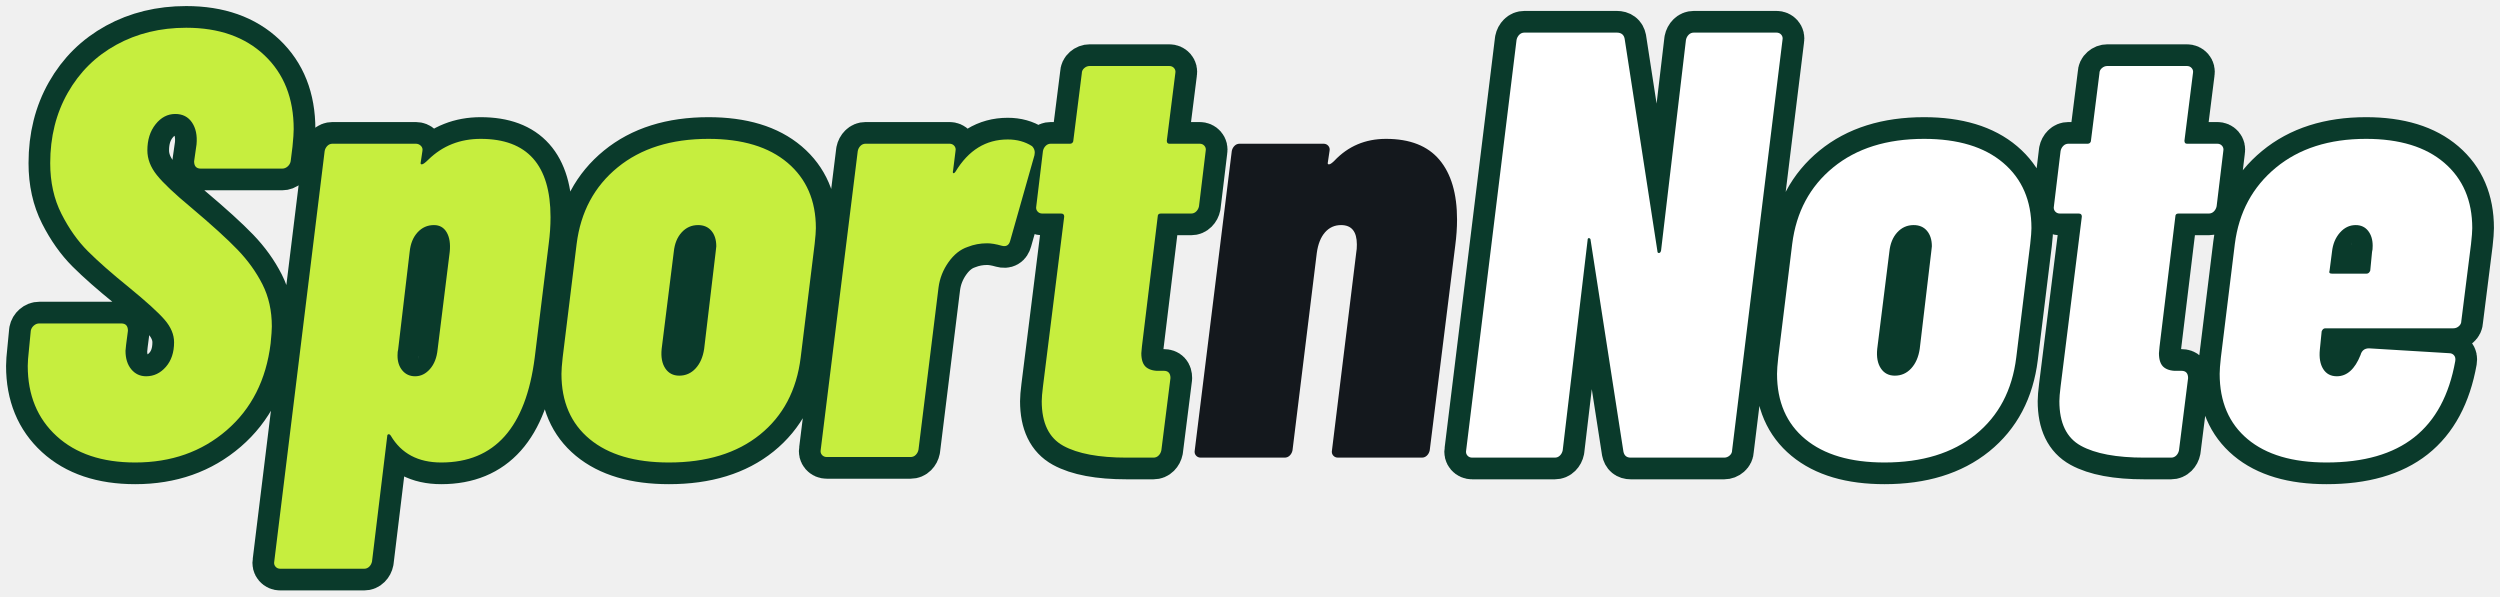
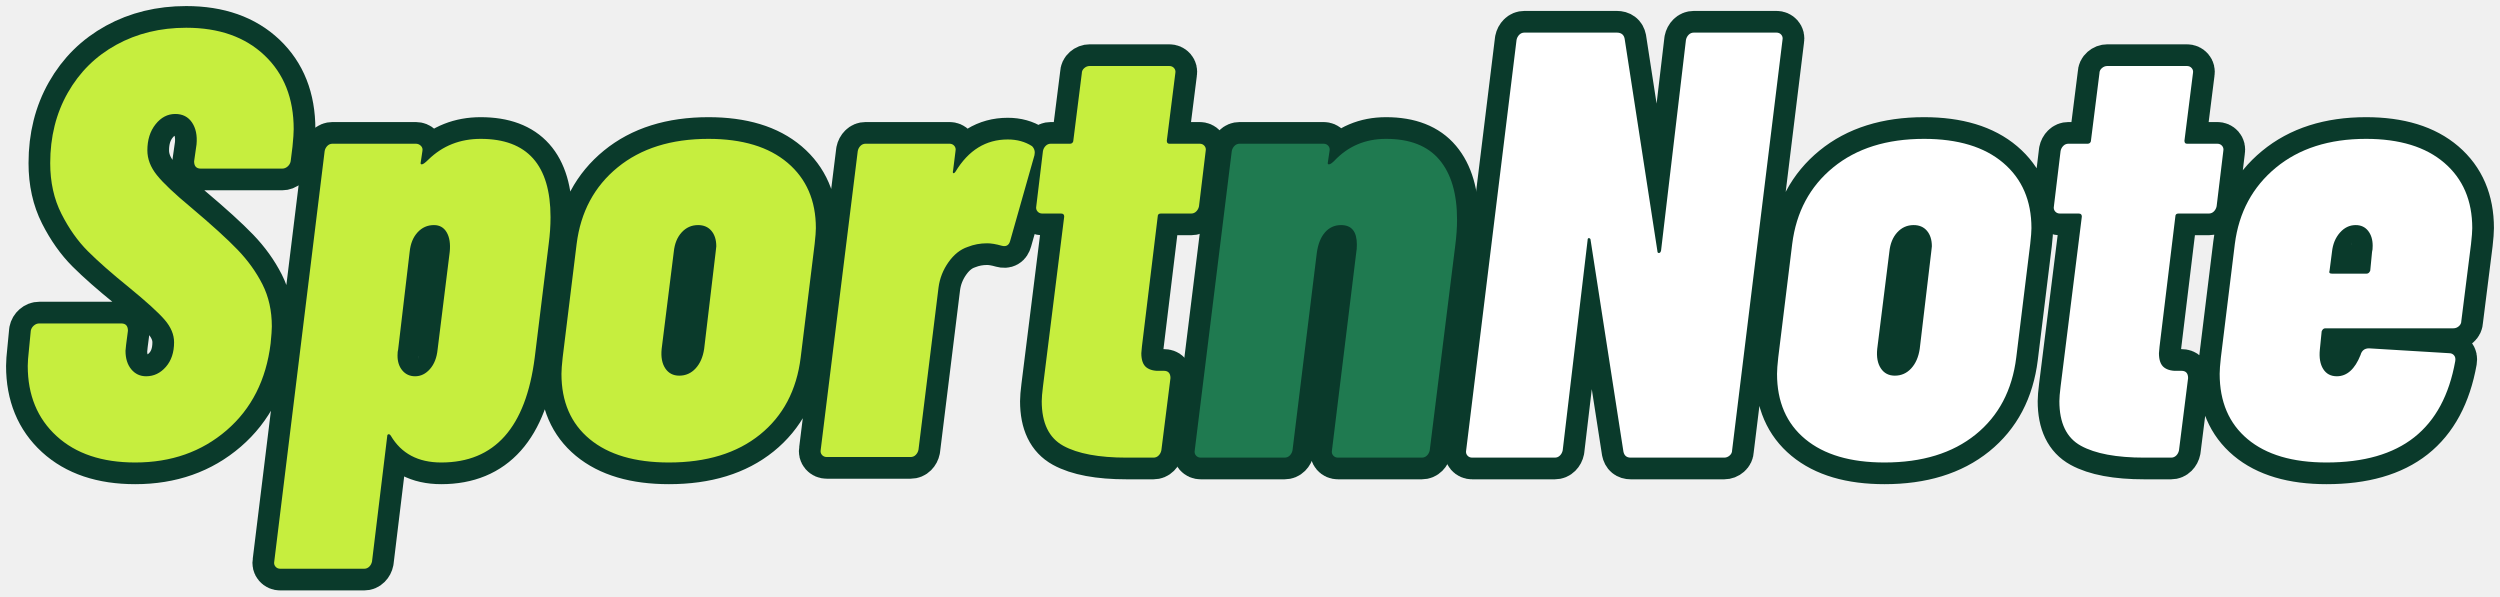
<svg xmlns="http://www.w3.org/2000/svg" viewBox="0 0 411.74 98.24" role="img" aria-label="SportnNote">
  <path d="M22.27 76.17Q14.07 76.17 9.32 71.82Q4.57 67.47 4.57 60.27L4.57 60.27Q4.57 59.37 4.77 57.57L4.77 57.57L5.07 54.47Q5.17 53.97 5.57 53.62Q5.97 53.27 6.47 53.27L6.47 53.27L19.97 53.27Q21.07 53.27 21.07 54.47L21.07 54.47L20.77 56.77L20.67 57.77Q20.67 59.67 21.62 60.82Q22.57 61.97 24.07 61.97L24.07 61.97Q25.97 61.97 27.32 60.42Q28.67 58.87 28.67 56.37L28.67 56.37Q28.67 54.47 27.12 52.67Q25.57 50.87 21.17 47.27L21.17 47.27Q16.97 43.87 14.47 41.37Q11.97 38.87 10.12 35.22Q8.27 31.57 8.27 26.87L8.27 26.87Q8.27 20.37 11.17 15.27Q14.07 10.17 19.17 7.37Q24.27 4.57 30.67 4.57L30.67 4.57Q38.77 4.57 43.57 9.12Q48.37 13.67 48.37 21.27L48.37 21.27Q48.37 22.17 48.17 24.17L48.17 24.17L47.87 26.57Q47.77 27.07 47.37 27.42Q46.97 27.77 46.47 27.77L46.47 27.77L33.07 27.77Q31.97 27.77 31.97 26.57L31.97 26.57L32.37 23.77Q32.57 21.57 31.62 20.17Q30.67 18.77 28.87 18.77L28.87 18.77Q26.97 18.77 25.62 20.47Q24.27 22.17 24.27 24.77L24.27 24.77Q24.27 26.87 25.82 28.82Q27.37 30.77 31.47 34.17L31.47 34.17Q36.57 38.47 39.12 41.12Q41.67 43.77 43.22 46.82Q44.77 49.87 44.77 53.77L44.77 53.77Q44.77 54.57 44.57 56.57L44.57 56.57Q43.47 65.57 37.32 70.87Q31.17 76.17 22.27 76.17L22.27 76.17ZM79.17 22.87Q90.67 22.87 90.67 35.77L90.67 35.77Q90.67 37.87 90.37 40.17L90.37 40.17L88.07 58.87Q85.87 76.17 72.67 76.17L72.67 76.17Q66.97 76.17 64.37 71.77L64.37 71.77Q64.17 71.47 63.97 71.52Q63.77 71.57 63.77 71.87L63.77 71.87L61.27 92.47Q61.17 92.97 60.82 93.32Q60.47 93.67 59.97 93.67L59.97 93.67L46.17 93.67Q45.67 93.67 45.37 93.32Q45.07 92.97 45.17 92.47L45.17 92.47L53.47 24.87Q53.57 24.37 53.92 24.02Q54.27 23.67 54.77 23.67L54.77 23.67L68.47 23.67Q68.97 23.67 69.32 24.02Q69.67 24.37 69.57 24.87L69.57 24.87L69.27 26.87Q69.27 27.07 69.47 27.07L69.47 27.07Q69.77 27.07 70.57 26.27L70.57 26.27Q74.07 22.87 79.17 22.87L79.17 22.87ZM74.07 41.47Q74.27 39.47 73.57 38.27Q72.87 37.07 71.47 37.07L71.47 37.07Q69.87 37.07 68.77 38.27Q67.67 39.47 67.47 41.47L67.47 41.47L65.57 57.57Q65.47 57.87 65.47 58.57L65.47 58.57Q65.47 60.07 66.27 61.02Q67.07 61.97 68.37 61.97L68.37 61.97Q69.77 61.97 70.82 60.77Q71.87 59.57 72.07 57.57L72.07 57.57L74.07 41.47ZM110.17 76.17Q101.77 76.17 97.12 72.32Q92.47 68.47 92.47 61.57L92.47 61.57Q92.47 60.67 92.67 58.87L92.67 58.87L94.97 40.17Q95.97 32.27 101.72 27.57Q107.47 22.87 116.67 22.87L116.67 22.87Q125.07 22.87 129.72 26.82Q134.37 30.77 134.37 37.57L134.37 37.57Q134.37 38.37 134.17 40.17L134.17 40.17L131.87 58.87Q130.87 66.97 125.17 71.57Q119.47 76.17 110.17 76.17L110.17 76.17ZM111.87 61.87Q113.47 61.87 114.57 60.67Q115.67 59.47 115.97 57.47L115.97 57.47L117.87 41.47L117.97 40.57Q117.97 38.97 117.17 38.02Q116.37 37.07 114.97 37.07L114.97 37.07Q113.37 37.07 112.27 38.27Q111.17 39.47 110.97 41.47L110.97 41.47L108.97 57.47Q108.77 59.47 109.57 60.67Q110.37 61.87 111.87 61.87L111.87 61.87ZM165.97 22.97Q168.27 22.97 169.97 24.07L169.97 24.07Q170.57 24.67 170.37 25.57L170.37 25.57L166.37 39.67Q166.07 40.77 164.97 40.47L164.97 40.47Q163.57 40.07 162.57 40.07L162.57 40.07Q160.87 40.07 159.37 40.67L159.37 40.67Q157.57 41.27 156.22 43.17Q154.87 45.07 154.57 47.37L154.57 47.37L151.27 74.07Q151.17 74.57 150.82 74.92Q150.47 75.27 149.97 75.27L149.97 75.27L136.17 75.27Q135.67 75.27 135.37 74.92Q135.07 74.57 135.17 74.07L135.17 74.07L141.27 24.87Q141.37 24.37 141.72 24.02Q142.07 23.67 142.57 23.67L142.57 23.67L156.37 23.67Q156.87 23.67 157.17 24.02Q157.47 24.37 157.37 24.87L157.37 24.87L156.97 28.07Q156.87 28.47 157.02 28.52Q157.17 28.57 157.37 28.27L157.37 28.27Q160.57 22.97 165.97 22.97L165.97 22.97ZM197.47 33.97Q197.37 34.47 197.02 34.82Q196.67 35.17 196.17 35.17L196.17 35.17L191.17 35.17Q190.67 35.17 190.67 35.67L190.67 35.67L188.07 57.07L187.97 58.17Q187.97 59.87 188.82 60.52Q189.67 61.17 191.27 61.07L191.27 61.07L191.67 61.07Q192.77 61.07 192.77 62.27L192.77 62.27L191.27 74.17Q191.17 74.67 190.82 75.02Q190.47 75.37 189.97 75.37L189.97 75.37L185.57 75.37Q178.67 75.37 175.12 73.42Q171.57 71.47 171.57 66.07L171.57 66.07Q171.57 65.27 171.77 63.67L171.77 63.67L175.27 35.67Q175.27 35.17 174.77 35.17L174.77 35.17L171.67 35.17Q171.17 35.17 170.87 34.82Q170.57 34.47 170.67 33.97L170.67 33.97L171.77 24.87Q171.87 24.37 172.22 24.02Q172.57 23.67 173.07 23.67L173.07 23.67L176.27 23.67Q176.47 23.67 176.62 23.52Q176.77 23.37 176.77 23.17L176.77 23.17L178.17 12.07Q178.17 11.57 178.57 11.22Q178.97 10.87 179.47 10.87L179.47 10.87L192.57 10.87Q193.07 10.87 193.37 11.22Q193.67 11.57 193.57 12.07L193.57 12.07L192.17 23.17Q192.17 23.67 192.57 23.67L192.57 23.67L197.57 23.67Q198.07 23.67 198.37 24.02Q198.67 24.37 198.57 24.87L198.57 24.87L197.47 33.97Z" fill="#0A3A2B" stroke="#0A3A2B" stroke-width="7.143" stroke-linejoin="round" />
+   <path d="M228.27 22.87Q234.17 22.87 237.07 26.32Q239.97 29.77 239.97 36.17L239.97 36.17Q239.97 38.17 239.67 40.47L239.67 40.47L235.47 74.17Q235.37 74.67 235.02 75.02Q234.67 75.37 234.17 75.37L234.17 75.37L220.37 75.37Q219.87 75.37 219.57 75.02Q219.27 74.67 219.37 74.17L219.37 74.17L223.37 41.57Q223.47 41.07 223.47 40.27L223.47 40.27Q223.47 37.07 220.87 37.07L220.87 37.07Q219.27 37.07 218.22 38.27Q217.17 39.47 216.87 41.67L216.87 41.67L212.87 74.17Q212.77 74.67 212.42 75.02Q212.07 75.37 211.57 75.37L211.57 75.37L197.77 75.37Q197.27 75.37 196.97 75.02Q196.67 74.67 196.77 74.17L196.77 74.17L202.87 24.87Q202.97 24.37 203.32 24.02Q203.67 23.67 204.17 23.67L204.17 23.67L217.97 23.67Q218.47 23.67 218.77 24.02Q219.07 24.37 218.97 24.87L218.97 24.87L218.67 26.87Q218.67 27.07 218.87 27.07L218.87 27.07Q219.17 27.07 219.77 26.47L219.77 26.47Q223.17 22.87 228.27 22.87L228.27 22.87Z" fill="#0A3A2B" stroke="#0A3A2B" stroke-width="7.143" stroke-linejoin="round" />
  <path d="M277.67 6.57Q277.77 6.07 278.12 5.72Q278.47 5.37 278.97 5.37L278.97 5.37L292.57 5.37Q293.07 5.37 293.37 5.72Q293.67 6.07 293.57 6.57L293.57 6.57L285.27 74.17Q285.27 74.67 284.87 75.02Q284.47 75.37 283.97 75.37L283.97 75.37L268.57 75.37Q267.57 75.37 267.37 74.37L267.37 74.37L261.97 39.57Q261.97 39.27 261.72 39.22Q261.47 39.17 261.47 39.57L261.47 39.57L257.37 74.17Q257.27 74.67 256.92 75.02Q256.57 75.37 256.07 75.37L256.07 75.37L242.47 75.37Q241.97 75.37 241.67 75.02Q241.37 74.67 241.47 74.17L241.47 74.17L249.77 6.57Q249.87 6.07 250.22 5.72Q250.57 5.37 251.07 5.37L251.07 5.37L266.27 5.37Q267.37 5.37 267.57 6.37L267.57 6.37L272.97 41.37Q272.97 41.67 273.22 41.67Q273.47 41.67 273.57 41.27L273.57 41.27L277.67 6.57ZM310.37 76.17Q301.97 76.17 297.32 72.32Q292.67 68.47 292.67 61.57L292.67 61.57Q292.67 60.67 292.87 58.87L292.87 58.87L295.17 40.17Q296.17 32.27 301.92 27.57Q307.67 22.87 316.87 22.87L316.87 22.87Q325.27 22.87 329.92 26.82Q334.57 30.77 334.57 37.57L334.57 37.57Q334.57 38.37 334.37 40.17L334.37 40.17L332.07 58.87Q331.07 66.97 325.37 71.57Q319.67 76.17 310.37 76.17L310.37 76.17ZM312.07 61.87Q313.67 61.87 314.77 60.67Q315.87 59.47 316.17 57.47L316.17 57.47L318.07 41.47L318.17 40.57Q318.17 38.97 317.37 38.02Q316.57 37.07 315.17 37.07L315.17 37.07Q313.57 37.07 312.47 38.27Q311.37 39.47 311.17 41.47L311.17 41.47L309.17 57.47Q308.97 59.47 309.77 60.67Q310.57 61.87 312.07 61.87L312.07 61.87ZM365.07 33.97Q364.97 34.47 364.62 34.82Q364.27 35.17 363.77 35.17L363.77 35.17L358.77 35.17Q358.27 35.17 358.27 35.67L358.27 35.67L355.67 57.07L355.57 58.17Q355.57 59.87 356.42 60.52Q357.27 61.17 358.87 61.07L358.87 61.07L359.27 61.07Q360.37 61.07 360.37 62.27L360.37 62.27L358.87 74.17Q358.77 74.67 358.42 75.02Q358.07 75.37 357.57 75.37L357.57 75.37L353.17 75.37Q346.27 75.37 342.72 73.42Q339.17 71.47 339.17 66.07L339.17 66.07Q339.17 65.27 339.37 63.67L339.37 63.67L342.87 35.67Q342.87 35.17 342.37 35.17L342.37 35.17L339.27 35.17Q338.77 35.17 338.47 34.82Q338.17 34.47 338.27 33.97L338.27 33.97L339.37 24.87Q339.47 24.37 339.82 24.02Q340.17 23.67 340.67 23.67L340.67 23.67L343.87 23.67Q344.07 23.67 344.22 23.52Q344.37 23.37 344.37 23.17L344.37 23.17L345.77 12.07Q345.77 11.57 346.17 11.22Q346.57 10.87 347.07 10.87L347.07 10.87L360.17 10.87Q360.67 10.87 360.97 11.22Q361.27 11.57 361.17 12.07L361.17 12.07L359.77 23.17Q359.77 23.67 360.17 23.67L360.17 23.67L365.17 23.67Q365.67 23.67 365.97 24.02Q366.27 24.37 366.17 24.87L366.17 24.87L365.07 33.97ZM405.37 52.87Q405.37 53.37 404.97 53.72Q404.57 54.07 404.07 54.07L404.07 54.07L382.97 54.07Q382.57 54.07 382.37 54.57L382.37 54.57L382.07 57.57Q381.87 59.57 382.62 60.77Q383.37 61.97 384.87 61.97L384.87 61.97Q387.37 61.97 388.77 58.47L388.77 58.47Q389.07 57.37 390.17 57.37L390.17 57.37L403.37 58.17Q403.87 58.17 404.17 58.52Q404.47 58.87 404.37 59.47L404.37 59.47Q402.87 67.87 397.62 72.02Q392.37 76.17 383.17 76.17L383.17 76.17Q374.77 76.17 370.17 72.32Q365.57 68.47 365.57 61.57L365.57 61.57Q365.57 60.67 365.77 58.87L365.77 58.87L368.07 40.17Q369.07 32.37 374.82 27.62Q380.57 22.87 389.67 22.87L389.67 22.87Q397.97 22.87 402.57 26.82Q407.17 30.77 407.17 37.57L407.17 37.57Q407.17 38.37 406.97 40.17L406.97 40.17L405.37 52.87ZM387.97 37.07Q386.47 37.07 385.37 38.32Q384.27 39.57 384.07 41.47L384.07 41.47L383.67 44.57Q383.47 45.07 384.07 45.07L384.07 45.07L389.77 45.07Q390.17 45.07 390.37 44.57L390.37 44.57L390.67 41.47Q390.77 41.17 390.77 40.47L390.77 40.47Q390.77 38.97 390.02 38.02Q389.27 37.07 387.97 37.07L387.97 37.07Z" fill="#0A3A2B" stroke="#0A3A2B" stroke-width="7.143" stroke-linejoin="round" />
  <path d="M22.27 76.17Q14.07 76.17 9.32 71.82Q4.57 67.47 4.57 60.27L4.57 60.27Q4.57 59.37 4.77 57.57L4.77 57.57L5.07 54.47Q5.17 53.97 5.57 53.62Q5.97 53.27 6.47 53.27L6.47 53.27L19.97 53.27Q21.07 53.27 21.07 54.47L21.07 54.47L20.77 56.77L20.67 57.77Q20.67 59.67 21.62 60.82Q22.57 61.97 24.07 61.97L24.07 61.97Q25.97 61.97 27.32 60.42Q28.67 58.87 28.67 56.37L28.67 56.37Q28.67 54.47 27.12 52.67Q25.57 50.87 21.17 47.27L21.17 47.27Q16.97 43.87 14.47 41.37Q11.97 38.87 10.12 35.22Q8.27 31.57 8.27 26.87L8.27 26.87Q8.27 20.37 11.17 15.27Q14.07 10.17 19.17 7.37Q24.27 4.57 30.67 4.57L30.67 4.57Q38.77 4.57 43.57 9.12Q48.37 13.67 48.37 21.27L48.37 21.27Q48.37 22.17 48.17 24.17L48.17 24.17L47.87 26.57Q47.77 27.07 47.37 27.42Q46.97 27.77 46.47 27.77L46.47 27.77L33.07 27.77Q31.97 27.77 31.97 26.57L31.97 26.57L32.37 23.77Q32.57 21.57 31.62 20.17Q30.67 18.77 28.87 18.77L28.87 18.77Q26.97 18.77 25.62 20.47Q24.27 22.17 24.27 24.77L24.27 24.77Q24.27 26.87 25.82 28.82Q27.37 30.77 31.47 34.17L31.47 34.17Q36.57 38.47 39.12 41.12Q41.67 43.77 43.22 46.82Q44.77 49.87 44.77 53.77L44.77 53.77Q44.77 54.57 44.57 56.57L44.57 56.57Q43.47 65.57 37.32 70.87Q31.17 76.17 22.27 76.17L22.27 76.17ZM79.17 22.87Q90.67 22.87 90.67 35.77L90.67 35.77Q90.67 37.87 90.37 40.17L90.37 40.17L88.07 58.87Q85.87 76.17 72.67 76.17L72.67 76.17Q66.97 76.17 64.37 71.77L64.37 71.77Q64.17 71.47 63.97 71.52Q63.77 71.57 63.77 71.87L63.77 71.87L61.27 92.47Q61.17 92.97 60.82 93.32Q60.47 93.67 59.97 93.67L59.97 93.67L46.17 93.67Q45.67 93.67 45.37 93.32Q45.07 92.97 45.17 92.47L45.17 92.47L53.47 24.87Q53.57 24.37 53.92 24.02Q54.27 23.67 54.77 23.67L54.77 23.67L68.47 23.67Q68.97 23.67 69.32 24.02Q69.67 24.37 69.57 24.87L69.57 24.87L69.27 26.87Q69.27 27.07 69.47 27.07L69.47 27.07Q69.77 27.07 70.57 26.27L70.57 26.27Q74.07 22.87 79.17 22.87L79.17 22.87ZM74.07 41.47Q74.27 39.47 73.57 38.27Q72.87 37.07 71.47 37.07L71.47 37.07Q69.87 37.07 68.77 38.27Q67.67 39.47 67.47 41.47L67.47 41.47L65.57 57.57Q65.47 57.87 65.47 58.57L65.47 58.57Q65.47 60.07 66.27 61.02Q67.07 61.97 68.37 61.97L68.37 61.97Q69.77 61.97 70.82 60.77Q71.87 59.57 72.07 57.57L72.07 57.57L74.07 41.47ZM110.17 76.17Q101.77 76.17 97.12 72.32Q92.47 68.47 92.47 61.57L92.47 61.57Q92.47 60.67 92.67 58.87L92.67 58.87L94.97 40.17Q95.97 32.27 101.72 27.57Q107.47 22.87 116.67 22.87L116.67 22.87Q125.07 22.87 129.72 26.82Q134.37 30.77 134.37 37.57L134.37 37.57Q134.37 38.37 134.17 40.17L134.17 40.17L131.87 58.87Q130.87 66.97 125.17 71.57Q119.47 76.17 110.17 76.17L110.17 76.17ZM111.87 61.87Q113.47 61.87 114.57 60.67Q115.67 59.47 115.97 57.47L115.97 57.47L117.87 41.47L117.97 40.57Q117.97 38.97 117.17 38.02Q116.37 37.07 114.97 37.07L114.97 37.07Q113.37 37.07 112.27 38.27Q111.17 39.47 110.97 41.47L110.97 41.47L108.97 57.47Q108.77 59.47 109.57 60.67Q110.37 61.87 111.87 61.87L111.87 61.87ZM165.97 22.97Q168.27 22.97 169.97 24.07L169.97 24.07Q170.57 24.67 170.37 25.57L170.37 25.57L166.37 39.67Q166.07 40.77 164.97 40.47L164.97 40.47Q163.57 40.07 162.57 40.07L162.57 40.07Q160.87 40.07 159.37 40.67L159.37 40.67Q157.57 41.27 156.22 43.17Q154.87 45.07 154.57 47.37L154.57 47.37L151.27 74.07Q151.17 74.57 150.82 74.92Q150.47 75.27 149.97 75.27L149.97 75.27L136.17 75.27Q135.67 75.27 135.37 74.92Q135.07 74.57 135.17 74.07L135.17 74.07L141.27 24.87Q141.37 24.37 141.72 24.02Q142.07 23.67 142.57 23.67L142.57 23.67L156.37 23.67Q156.87 23.67 157.17 24.02Q157.47 24.37 157.37 24.87L157.37 24.87L156.97 28.07Q156.87 28.47 157.02 28.52Q157.17 28.57 157.37 28.27L157.37 28.27Q160.57 22.97 165.97 22.97L165.97 22.97ZM197.47 33.97Q197.37 34.47 197.02 34.82Q196.67 35.17 196.17 35.17L196.17 35.17L191.17 35.17Q190.67 35.17 190.67 35.67L190.67 35.67L188.07 57.07L187.97 58.17Q187.97 59.87 188.82 60.52Q189.67 61.17 191.27 61.07L191.27 61.07L191.67 61.07Q192.77 61.07 192.77 62.27L192.77 62.27L191.27 74.17Q191.17 74.67 190.82 75.02Q190.47 75.37 189.97 75.37L189.97 75.37L185.57 75.37Q178.67 75.37 175.12 73.42Q171.57 71.47 171.57 66.07L171.57 66.07Q171.57 65.27 171.77 63.67L171.77 63.67L175.27 35.67Q175.27 35.17 174.77 35.17L174.77 35.17L171.67 35.17Q171.17 35.17 170.87 34.82Q170.57 34.47 170.67 33.97L170.67 33.97L171.77 24.87Q171.87 24.37 172.22 24.02Q172.57 23.67 173.07 23.67L173.07 23.67L176.27 23.67Q176.47 23.67 176.62 23.52Q176.77 23.37 176.77 23.17L176.77 23.17L178.17 12.07Q178.17 11.57 178.57 11.22Q178.97 10.87 179.47 10.87L179.47 10.87L192.57 10.87Q193.07 10.87 193.37 11.22Q193.67 11.57 193.57 12.07L193.57 12.07L192.17 23.17Q192.17 23.67 192.57 23.67L192.57 23.67L197.57 23.67Q198.07 23.67 198.37 24.02Q198.67 24.37 198.57 24.87L198.57 24.87L197.47 33.97Z" fill="#C6EE3E" />
-   <path d="M228.27 22.87Q234.17 22.87 237.07 26.32Q239.97 29.77 239.97 36.17L239.97 36.17Q239.97 38.17 239.67 40.47L239.67 40.47L235.47 74.17Q235.37 74.67 235.02 75.02Q234.67 75.37 234.17 75.37L234.17 75.37L220.37 75.37Q219.87 75.37 219.57 75.02Q219.27 74.67 219.37 74.17L219.37 74.17L223.37 41.57Q223.47 41.07 223.47 40.27L223.47 40.27Q223.47 37.07 220.87 37.07L220.87 37.07Q219.27 37.07 218.22 38.27Q217.17 39.47 216.87 41.67L216.87 41.67L212.87 74.17Q212.77 74.67 212.42 75.02Q212.07 75.37 211.57 75.37L211.57 75.37L197.77 75.37Q197.27 75.37 196.97 75.02Q196.67 74.67 196.77 74.17L196.77 74.17L202.87 24.87Q202.97 24.37 203.32 24.02Q203.67 23.67 204.17 23.67L204.17 23.67L217.97 23.67Q218.47 23.67 218.77 24.02Q219.07 24.37 218.97 24.87L218.97 24.87L218.67 26.87Q218.67 27.07 218.87 27.07L218.87 27.07Q219.17 27.07 219.77 26.47L219.77 26.47Q223.17 22.87 228.27 22.87L228.27 22.87Z" fill="#14181D" />
+   <path d="M228.27 22.87Q234.17 22.87 237.07 26.32Q239.97 29.77 239.97 36.17L239.97 36.17Q239.97 38.17 239.67 40.47L239.67 40.47L235.47 74.17Q235.37 74.67 235.02 75.02Q234.67 75.37 234.17 75.37L234.17 75.37L220.37 75.37Q219.87 75.37 219.57 75.02Q219.27 74.67 219.37 74.17L219.37 74.17L223.37 41.57Q223.47 41.07 223.47 40.27L223.47 40.27Q223.47 37.07 220.87 37.07L220.87 37.07Q219.27 37.07 218.22 38.27Q217.17 39.47 216.87 41.67L216.87 41.67L212.87 74.17Q212.77 74.67 212.42 75.02Q212.07 75.37 211.57 75.37L211.57 75.37L197.77 75.37Q197.27 75.37 196.97 75.02Q196.67 74.67 196.77 74.17L196.77 74.17L202.87 24.87Q202.97 24.37 203.32 24.02Q203.67 23.67 204.17 23.67L204.17 23.67L217.97 23.67Q218.47 23.67 218.77 24.02Q219.07 24.37 218.97 24.87L218.97 24.87L218.67 26.87Q218.67 27.07 218.87 27.07L218.87 27.07Q219.17 27.07 219.77 26.47L219.77 26.47Q223.17 22.87 228.27 22.87L228.27 22.87Z" fill="#1F7A50" />
  <path d="M277.67 6.57Q277.77 6.07 278.12 5.72Q278.47 5.37 278.97 5.37L278.97 5.37L292.57 5.37Q293.07 5.37 293.37 5.72Q293.67 6.07 293.57 6.57L293.57 6.57L285.27 74.17Q285.27 74.67 284.87 75.02Q284.47 75.37 283.97 75.37L283.97 75.37L268.57 75.37Q267.57 75.37 267.37 74.37L267.37 74.37L261.97 39.57Q261.97 39.27 261.72 39.22Q261.47 39.17 261.47 39.57L261.47 39.57L257.37 74.17Q257.27 74.67 256.92 75.02Q256.57 75.37 256.07 75.37L256.07 75.37L242.47 75.37Q241.97 75.37 241.67 75.02Q241.37 74.67 241.47 74.17L241.47 74.17L249.77 6.57Q249.87 6.07 250.22 5.72Q250.57 5.37 251.07 5.37L251.07 5.37L266.27 5.37Q267.37 5.37 267.57 6.37L267.57 6.37L272.97 41.37Q272.97 41.67 273.22 41.67Q273.47 41.67 273.57 41.27L273.57 41.27L277.67 6.57ZM310.37 76.17Q301.97 76.17 297.32 72.32Q292.67 68.47 292.67 61.57L292.67 61.57Q292.67 60.67 292.87 58.87L292.87 58.87L295.17 40.17Q296.17 32.27 301.92 27.57Q307.67 22.87 316.87 22.87L316.87 22.87Q325.27 22.87 329.92 26.82Q334.57 30.77 334.57 37.57L334.57 37.57Q334.57 38.37 334.37 40.17L334.37 40.17L332.07 58.87Q331.07 66.97 325.37 71.57Q319.67 76.17 310.37 76.17L310.37 76.17ZM312.07 61.87Q313.67 61.87 314.77 60.67Q315.87 59.47 316.17 57.47L316.17 57.47L318.07 41.47L318.17 40.57Q318.17 38.97 317.37 38.02Q316.57 37.07 315.17 37.07L315.17 37.07Q313.57 37.07 312.47 38.27Q311.37 39.47 311.17 41.47L311.17 41.47L309.17 57.47Q308.97 59.47 309.77 60.67Q310.57 61.87 312.07 61.87L312.07 61.87ZM365.07 33.97Q364.97 34.47 364.62 34.82Q364.27 35.17 363.77 35.17L363.77 35.17L358.77 35.17Q358.27 35.17 358.27 35.67L358.27 35.67L355.67 57.07L355.57 58.17Q355.57 59.87 356.42 60.52Q357.27 61.17 358.87 61.07L358.87 61.07L359.27 61.07Q360.37 61.07 360.37 62.27L360.37 62.27L358.87 74.17Q358.77 74.67 358.42 75.02Q358.07 75.37 357.57 75.37L357.57 75.37L353.17 75.37Q346.27 75.37 342.72 73.42Q339.17 71.47 339.17 66.07L339.17 66.07Q339.17 65.27 339.37 63.67L339.37 63.67L342.87 35.67Q342.87 35.17 342.37 35.17L342.37 35.17L339.27 35.17Q338.77 35.17 338.47 34.82Q338.17 34.47 338.27 33.97L338.27 33.97L339.37 24.87Q339.47 24.37 339.82 24.02Q340.17 23.67 340.67 23.67L340.67 23.67L343.87 23.67Q344.07 23.67 344.22 23.52Q344.37 23.37 344.37 23.17L344.37 23.17L345.77 12.07Q345.77 11.57 346.17 11.22Q346.57 10.87 347.07 10.87L347.07 10.87L360.17 10.87Q360.67 10.87 360.97 11.22Q361.27 11.57 361.17 12.07L361.17 12.07L359.77 23.17Q359.77 23.67 360.17 23.67L360.17 23.67L365.17 23.67Q365.67 23.67 365.97 24.02Q366.27 24.37 366.17 24.87L366.17 24.87L365.07 33.97ZM405.37 52.87Q405.37 53.37 404.97 53.72Q404.57 54.07 404.07 54.07L404.07 54.07L382.97 54.07Q382.57 54.07 382.37 54.57L382.37 54.57L382.07 57.57Q381.87 59.57 382.62 60.77Q383.37 61.97 384.87 61.97L384.87 61.97Q387.37 61.97 388.77 58.47L388.77 58.47Q389.07 57.37 390.17 57.37L390.17 57.37L403.37 58.17Q403.87 58.17 404.17 58.52Q404.47 58.87 404.37 59.47L404.37 59.47Q402.87 67.87 397.62 72.02Q392.37 76.17 383.17 76.17L383.17 76.17Q374.77 76.17 370.17 72.32Q365.57 68.47 365.57 61.57L365.57 61.57Q365.57 60.67 365.77 58.87L365.77 58.87L368.07 40.17Q369.07 32.37 374.82 27.62Q380.57 22.87 389.67 22.87L389.67 22.87Q397.97 22.87 402.57 26.82Q407.17 30.77 407.17 37.57L407.17 37.57Q407.17 38.37 406.97 40.17L406.97 40.17L405.37 52.87ZM387.97 37.07Q386.47 37.07 385.37 38.32Q384.27 39.57 384.07 41.47L384.07 41.47L383.67 44.57Q383.47 45.07 384.07 45.07L384.07 45.07L389.77 45.07Q390.17 45.07 390.37 44.57L390.37 44.57L390.67 41.47Q390.77 41.17 390.77 40.47L390.77 40.47Q390.77 38.97 390.02 38.02Q389.27 37.07 387.97 37.07L387.97 37.07Z" fill="#FFFFFF" />
</svg>
